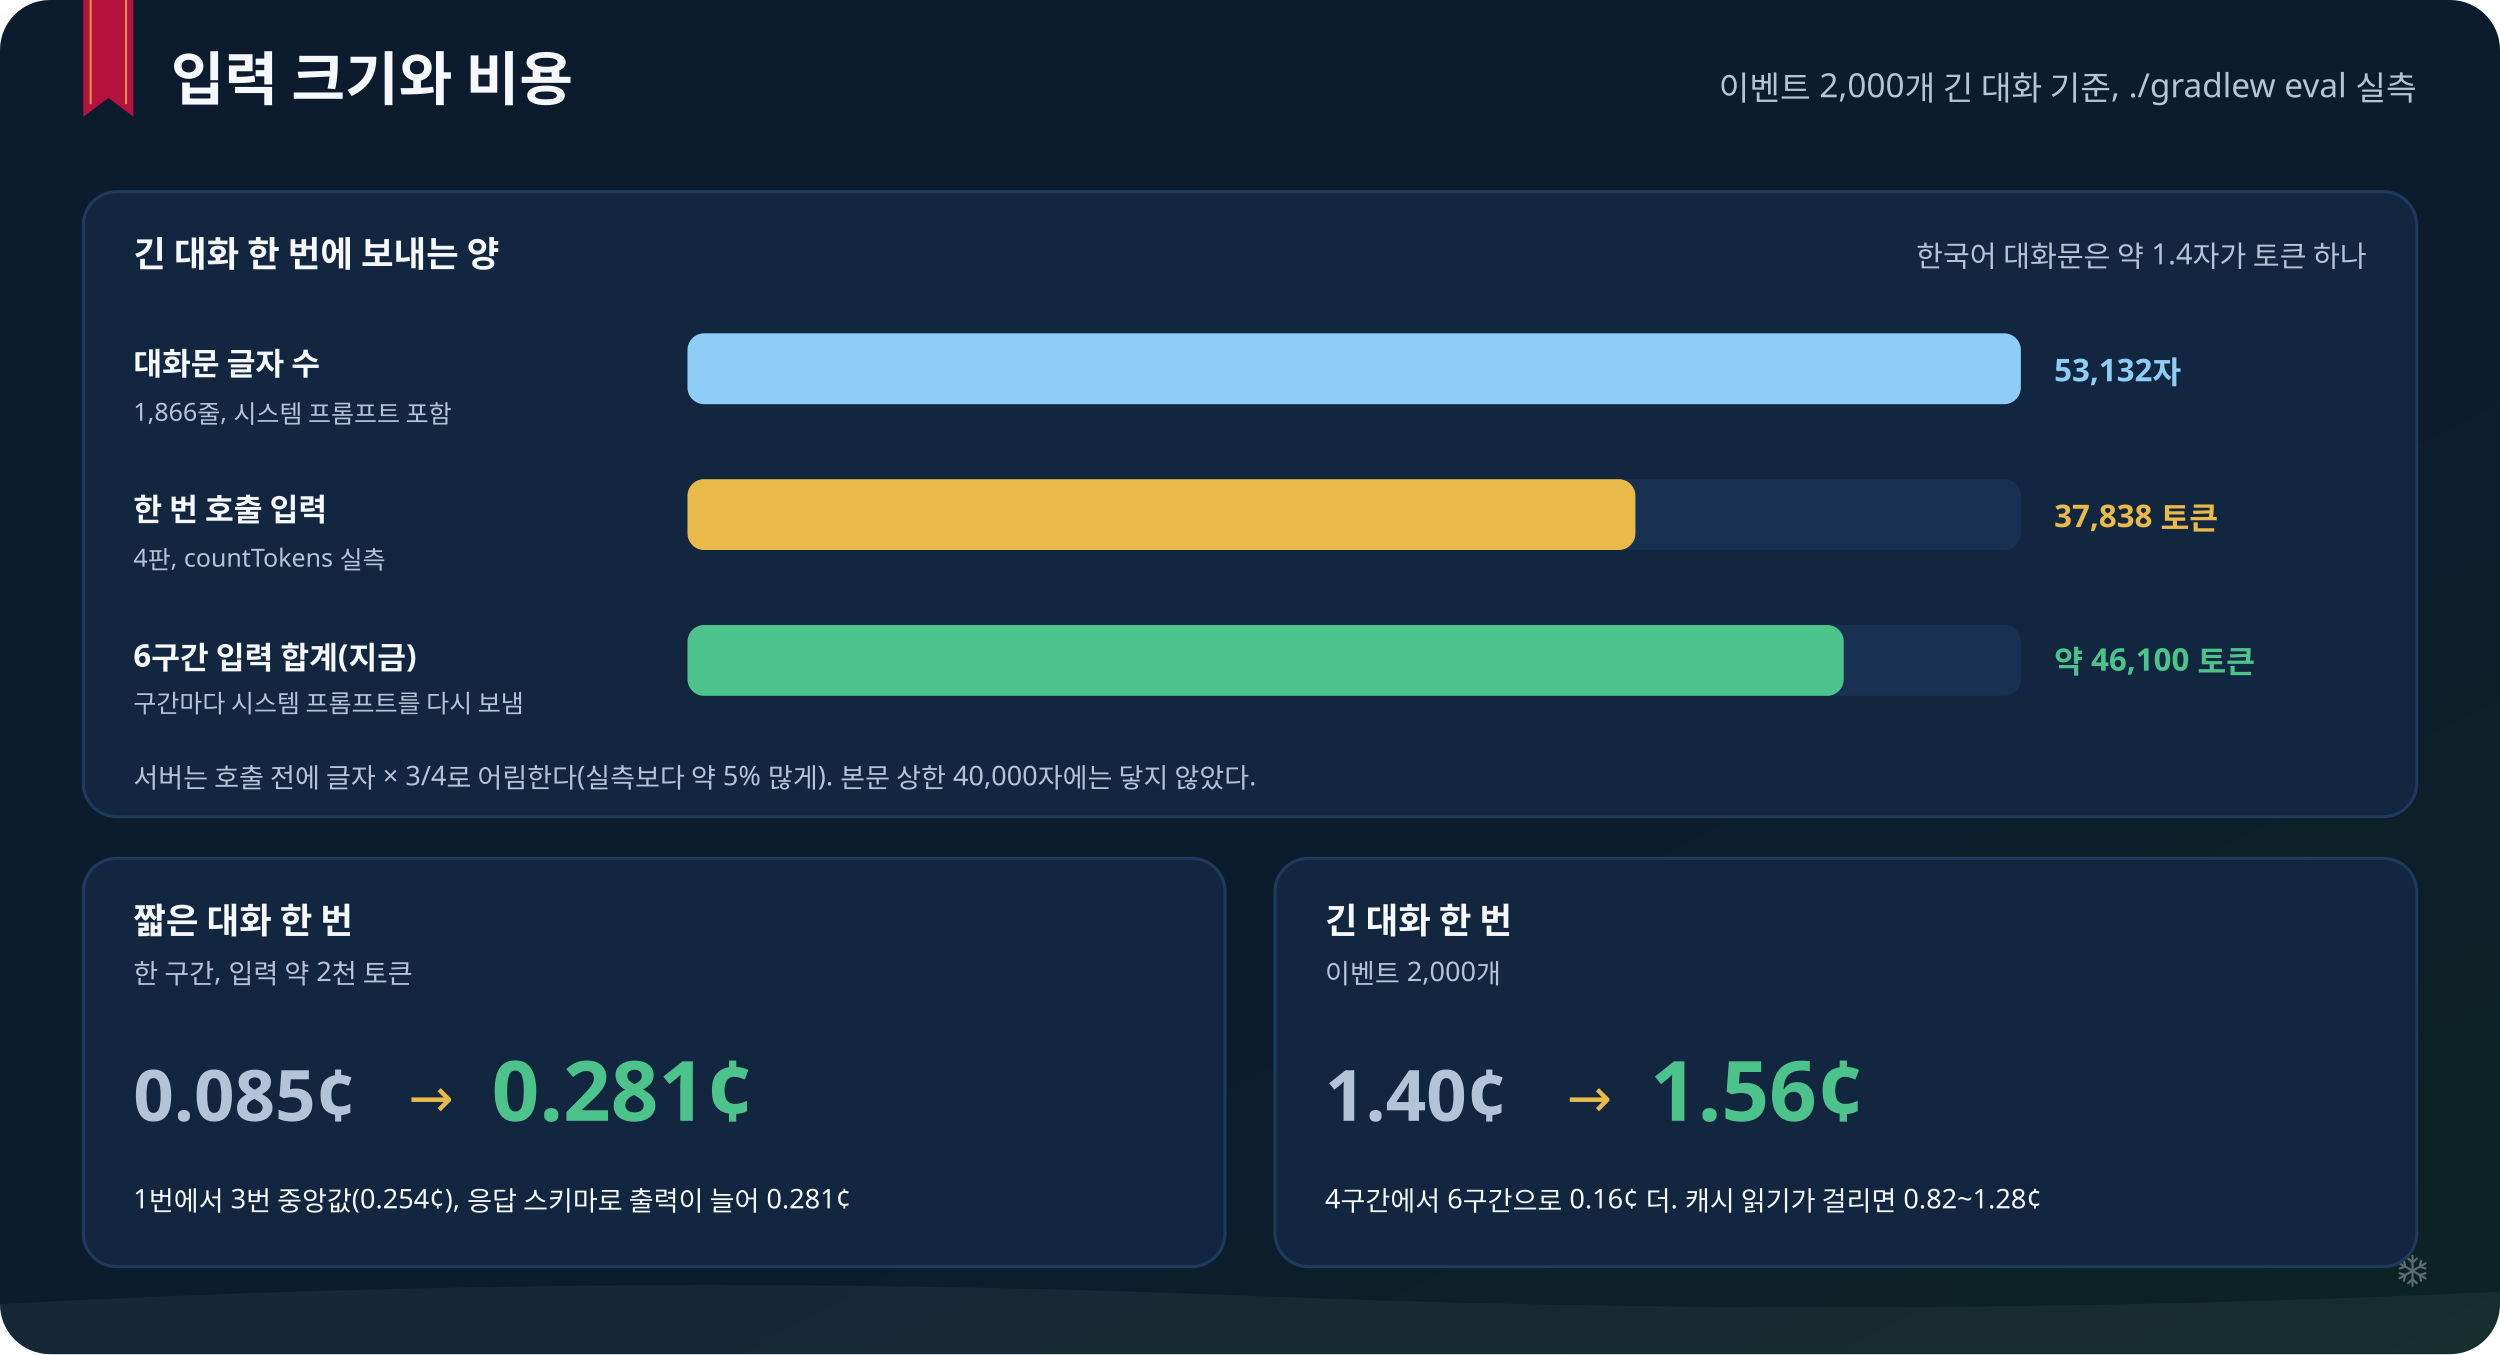
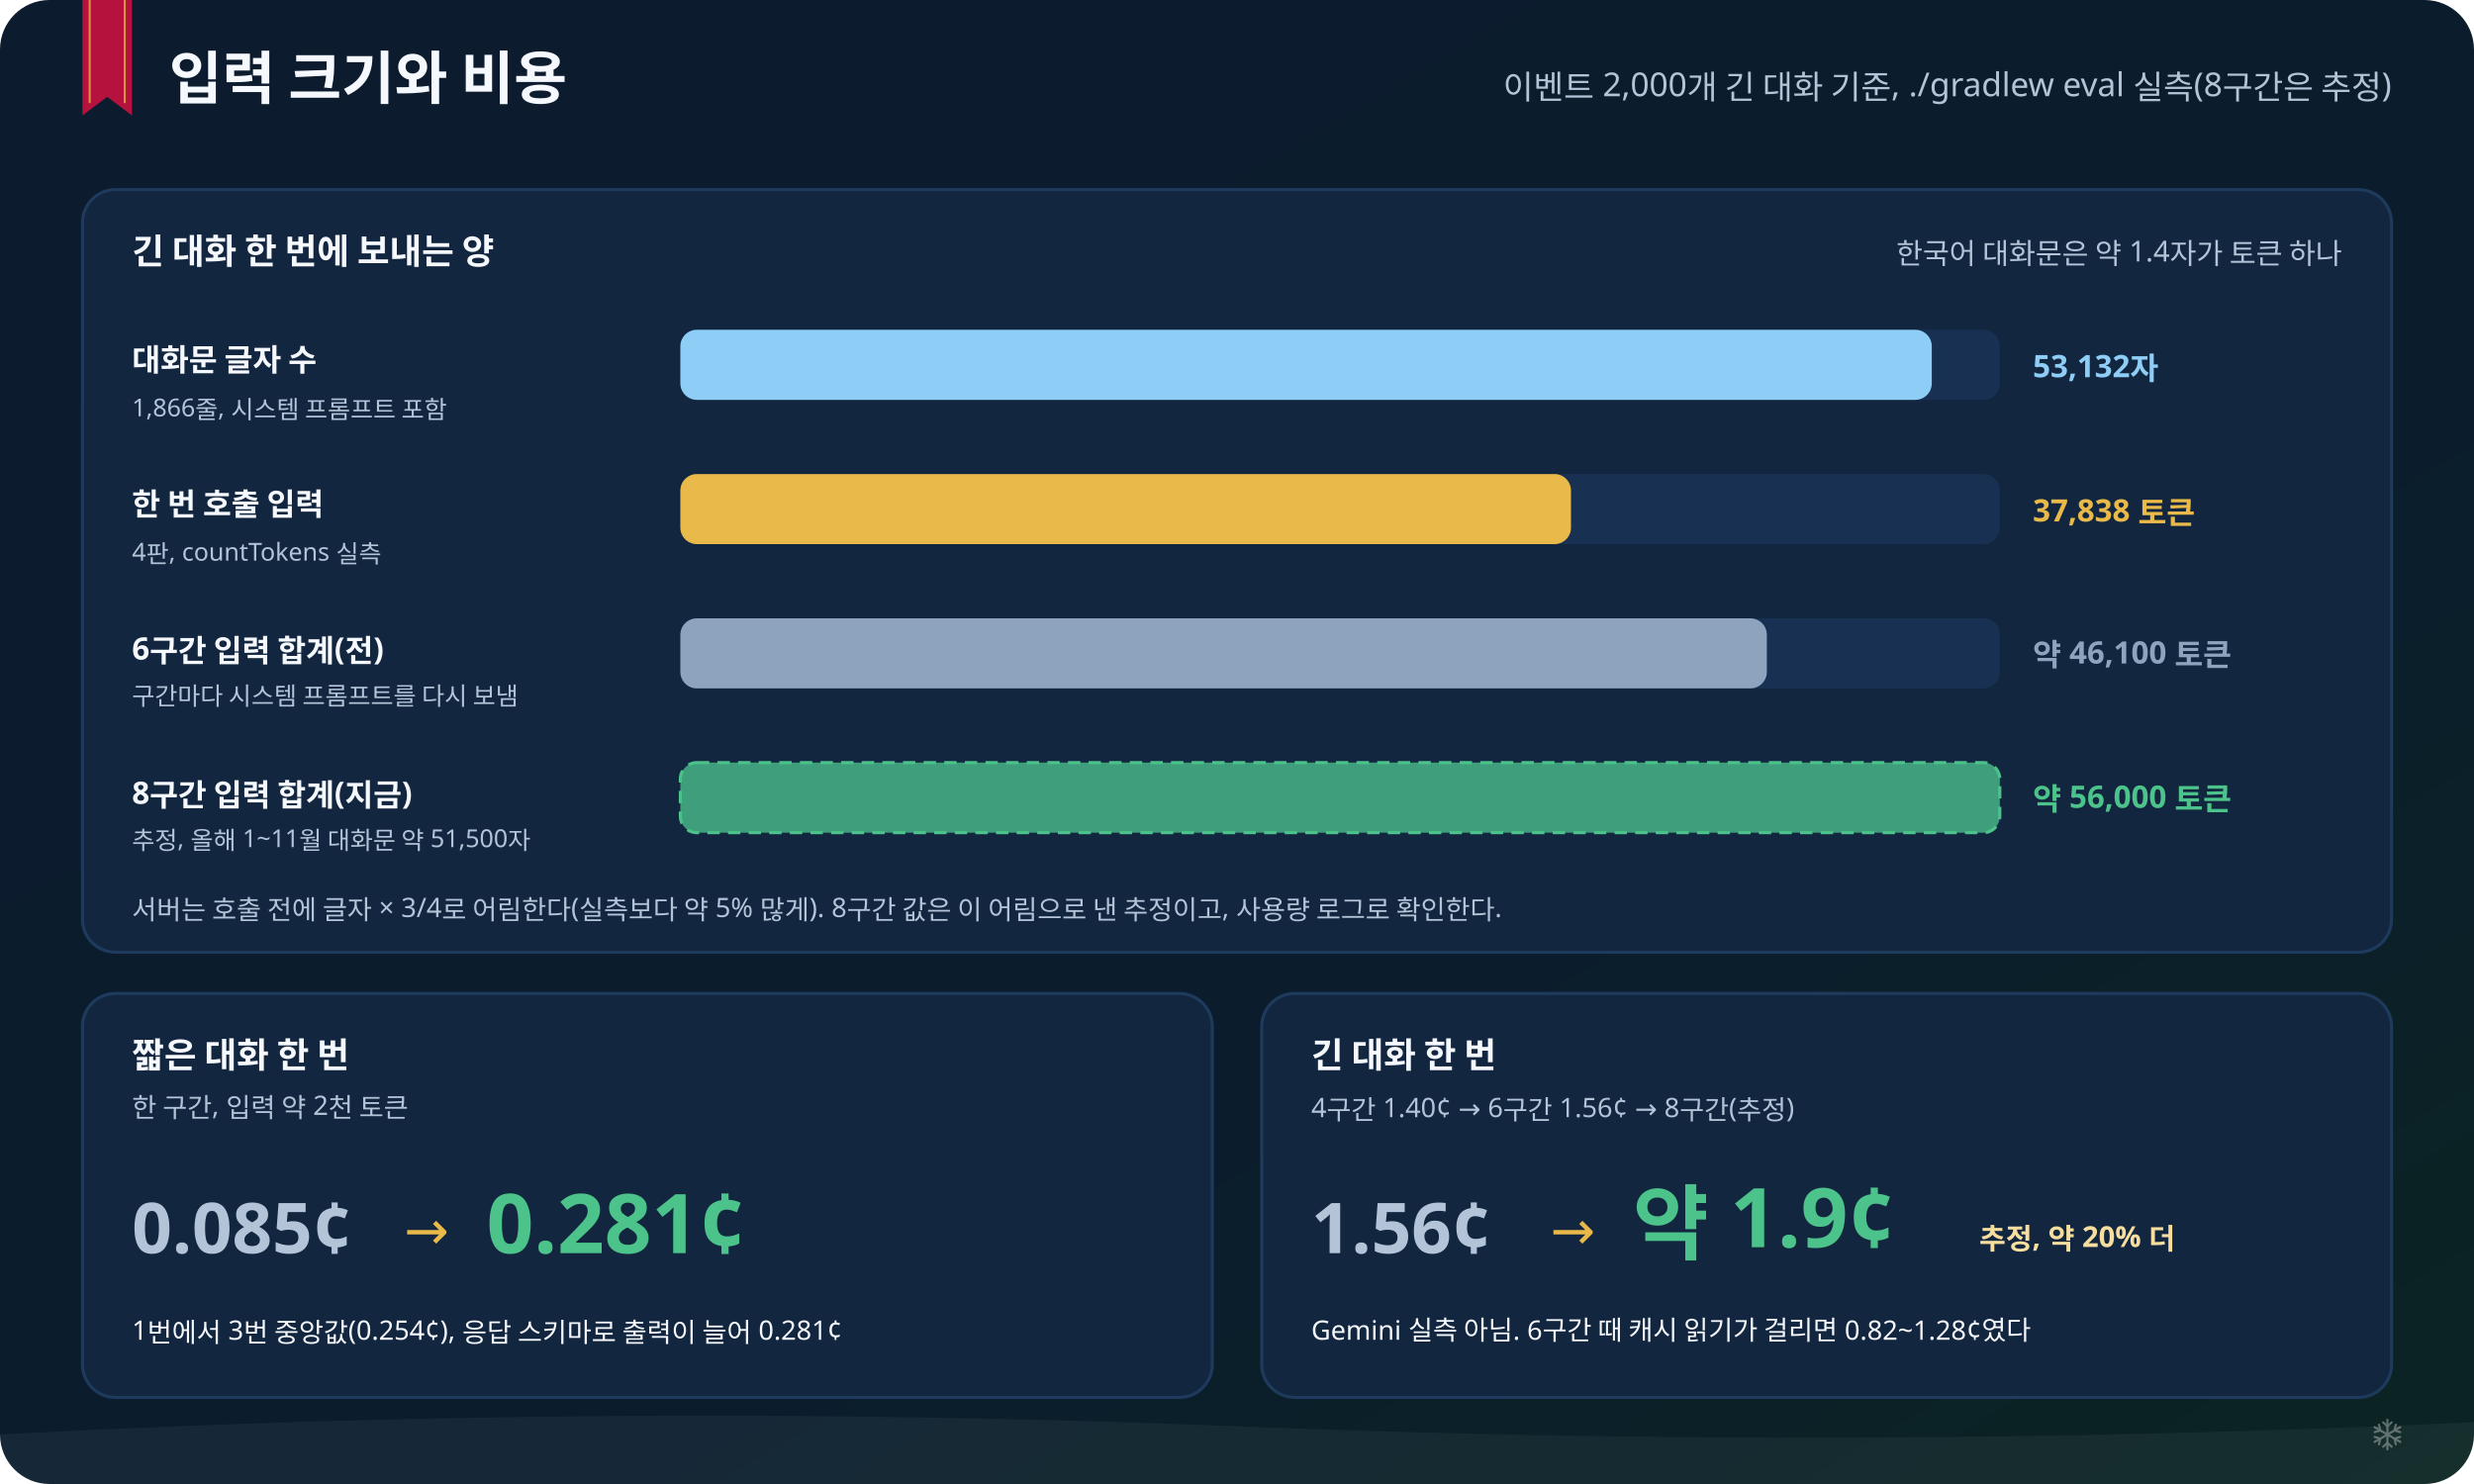
- <svg xmlns="http://www.w3.org/2000/svg" xmlns:xlink="http://www.w3.org/1999/xlink" viewBox="0 0 1200 650" width="1200" height="650" role="img" aria-label="이벤트 2,000개 긴 대화: 대화문 1,866줄, 시스템 프롬프트 포함 53,132자가 한 번 호출 37,838 입력 토큰(실측)이었고, 지금 6구간은 약 46,100 토큰이다. 분석 한 번 비용은 짧은 대화 0.085센트(1번)에서 0.254센트(3번 중앙값), 응답 스키마 뒤 0.281센트, 긴 대화 약 1.40센트(4구간)에서 약 1.56센트(6구간)이고 캐시 읽기가 걸리면 0.82~1.28센트다">
+ <svg xmlns="http://www.w3.org/2000/svg" xmlns:xlink="http://www.w3.org/1999/xlink" viewBox="0 0 1200 720" width="1200" height="720" role="img" aria-label="이벤트 2,000개 긴 대화: 대화문 1,866줄, 시스템 프롬프트 포함 53,132자가 한 번 호출 37,838 입력 토큰(실측)이었고, 6구간은 약 46,100 토큰이었다. 지금 8구간은 올해 대화문 기준 약 56,000 토큰으로 추정한다. 분석 한 번 비용은 짧은 대화 0.085센트(1번)에서 0.254센트(3번 중앙값), 응답 스키마 뒤 0.281센트, 긴 대화 약 1.40센트(4구간)에서 약 1.56센트(6구간)를 거쳐 약 1.9센트(8구간, 추정)이고, 6구간 때 캐시 읽기가 걸리면 0.82~1.28센트였다">
  <defs>
    <linearGradient id="bg" x1="0" y1="0" x2="1" y2="1">
      <stop offset="0" stop-color="#0C1B2E" />
      <stop offset="0.62" stop-color="#0B1D2D" />
      <stop offset="1" stop-color="#0B2422" />
    </linearGradient>
    <marker id="arr" viewBox="0 0 10 10" refX="9" refY="5" markerWidth="7" markerHeight="7" orient="auto">
      <path d="M0,0 L10,5 L0,10 z" fill="#B4C4D8" />
    </marker>
    <marker id="arrLater" viewBox="0 0 10 10" refX="9" refY="5" markerWidth="7" markerHeight="7" orient="auto">
      <path d="M0,0 L10,5 L0,10 z" fill="#8DA3BE" />
    </marker>
    <symbol id="flake" viewBox="-10 -10 20 20" overflow="visible">
      <g fill="none" stroke-width="1.3" stroke-linecap="round">
        <g transform="rotate(0)">
          <path d="M0,-9 V9" />
          <path d="M-2.6,-7.4 L0,-5 L2.6,-7.4" />
          <path d="M-2.6,7.4 L0,5 L2.6,7.4" />
        </g>
        <g transform="rotate(60)">
          <path d="M0,-9 V9" />
          <path d="M-2.6,-7.4 L0,-5 L2.6,-7.4" />
          <path d="M-2.6,7.4 L0,5 L2.6,7.4" />
        </g>
        <g transform="rotate(120)">
          <path d="M0,-9 V9" />
          <path d="M-2.6,-7.4 L0,-5 L2.6,-7.4" />
          <path d="M-2.6,7.4 L0,5 L2.6,7.4" />
        </g>
      </g>
    </symbol>
    <style>
      text { font-family: 'Pretendard', 'Apple SD Gothic Neo', 'Malgun Gothic', 'Noto Sans KR', 'Segoe UI', system-ui, sans-serif; }
      text:not([fill]) { fill: #F5F8FC; }
      .card { fill: #12263F; stroke: #1E3A5C; stroke-width: 1.5; }
      .inner { fill: #183152; stroke: #2B4A70; stroke-width: 1; }
      .ghost { fill: #0C1B2E; stroke: #8DA3BE; stroke-width: 1.5; stroke-dasharray: 6 5; }
      .dev { fill: #0E3328; stroke: #134236; stroke-width: 1.5; }
      .h { font-size: 17px; font-weight: 700; }
      .s { font-size: 14px; fill: #B4C4D8; }
      .code { font-family: ui-monospace, 'SF Mono', 'D2Coding', Consolas, 'Liberation Mono', monospace; font-size: 14px; fill: #8ECDF5; }
      .line { stroke: #B4C4D8; stroke-width: 2; fill: none; }
      .later { stroke: #8DA3BE; stroke-width: 2; fill: none; stroke-dasharray: 6 5; }
      
    </style>
  </defs>
-   <rect width="1200" height="650" rx="24" fill="url(#bg)" />
-   <path d="M0,626 Q300,610 600,622 T1200,620 V626 A24,24 0 0 1 1176,650 H24 A24,24 0 0 1 0,626 z" fill="#F5F8FC" opacity="0.05" />
+   <rect width="1200" height="720" rx="24" fill="url(#bg)" />
+   <path d="M0,696 Q300,680 600,692 T1200,690 V696 A24,24 0 0 1 1176,720 H24 A24,24 0 0 1 0,696 z" fill="#F5F8FC" opacity="0.05" />
  <g fill="#F5F8FC">
    <circle cx="968" cy="198" r="0.9" opacity="0.4" />
    <circle cx="868" cy="546" r="1.5" opacity="0.3" />
    <circle cx="290" cy="111" r="0.9" opacity="0.3" />
    <circle cx="982" cy="115" r="1.2" opacity="0.3" />
    <circle cx="648" cy="543" r="0.9" opacity="0.3" />
    <circle cx="683" cy="103" r="0.9" opacity="0.4" />
    <circle cx="494" cy="488" r="1.5" opacity="0.45" />
  </g>
  <path d="M40,0 H64 V56 L52,47 L40,56 z" fill="#B5123E" />
  <path d="M43.5,0 V50 M60.5,0 V50" stroke="#E9B949" stroke-width="1" opacity="0.75" />
  <text x="82" y="48" font-size="28" font-weight="800">입력 크기와 비용</text>
-   <text x="1160" y="48" text-anchor="end" font-size="16" fill="#B4C4D8">이벤트 2,000개 긴 대화 기준, ./gradlew eval 실측</text>
-   <use href="#flake" xlink:href="#flake" x="1150" y="602" width="16" height="16" stroke="#F5F8FC" opacity="0.35" />
-   <rect class="card" x="40" y="92" width="1120" height="300" rx="16" />
+   <text x="1160" y="48" text-anchor="end" font-size="16" fill="#B4C4D8">이벤트 2,000개 긴 대화 기준, ./gradlew eval 실측(8구간은 추정)</text>
+   <use href="#flake" xlink:href="#flake" x="1150" y="688" width="16" height="16" stroke="#F5F8FC" opacity="0.35" />
+   <rect class="card" x="40" y="92" width="1120" height="370" rx="16" />
  <text x="64" y="128" class="h">긴 대화 한 번에 보내는 양</text>
  <text x="1136" y="128" text-anchor="end" font-size="14" fill="#B4C4D8">한국어 대화문은 약 1.4자가 토큰 하나</text>
  <text x="64" y="180" font-size="15" font-weight="700">대화문 글자 수</text>
  <text x="64" y="202" font-size="12" fill="#B4C4D8">1,866줄, 시스템 프롬프트 포함</text>
  <rect x="330" y="160" width="640" height="34" rx="8" fill="#183152" />
-   <rect x="330" y="160" width="640" height="34" rx="8" fill="#8ECDF5" />
+   <rect x="330" y="160" width="607" height="34" rx="8" fill="#8ECDF5" />
  <text x="986" y="183" font-size="15" font-weight="700" fill="#8ECDF5">53,132자</text>
  <text x="64" y="250" font-size="15" font-weight="700">한 번 호출 입력</text>
  <text x="64" y="272" font-size="12" fill="#B4C4D8">4판, countTokens 실측</text>
  <rect x="330" y="230" width="640" height="34" rx="8" fill="#183152" />
-   <rect x="330" y="230" width="455" height="34" rx="8" fill="#E9B949" />
+   <rect x="330" y="230" width="432" height="34" rx="8" fill="#E9B949" />
  <text x="986" y="253" font-size="15" font-weight="700" fill="#E9B949">37,838 토큰</text>
-   <text x="64" y="320" font-size="15" font-weight="700">6구간 입력 합계(지금)</text>
+   <text x="64" y="320" font-size="15" font-weight="700">6구간 입력 합계(전)</text>
  <text x="64" y="342" font-size="12" fill="#B4C4D8">구간마다 시스템 프롬프트를 다시 보냄</text>
  <rect x="330" y="300" width="640" height="34" rx="8" fill="#183152" />
-   <rect x="330" y="300" width="555" height="34" rx="8" fill="#4CC38A" />
-   <text x="986" y="323" font-size="15" font-weight="700" fill="#4CC38A">약 46,100 토큰</text>
-   <text x="64" y="378" font-size="13" fill="#B4C4D8">서버는 호출 전에 글자 × 3/4로 어림한다(실측보다 약 5% 많게). 본문 상한 40,000자에는 닿지 않았다.</text>
-   <rect class="card" x="40" y="412" width="548" height="196" rx="16" />
-   <text x="64" y="448" class="h">짧은 대화 한 번</text>
-   <text x="64" y="472" font-size="13" fill="#B4C4D8">한 구간, 입력 약 2천 토큰</text>
-   <text x="64" y="538" font-size="34" font-weight="800" fill="#B4C4D8">0.085¢</text>
-   <text x="196" y="536" font-size="26" fill="#E9B949">→</text>
-   <text x="236" y="538" font-size="40" font-weight="800" fill="#4CC38A">0.281¢</text>
-   <text x="64" y="580" font-size="13" fill="#F5F8FC">1번에서 3번 중앙값(0.254¢), 응답 스키마로 출력이 늘어 0.281¢</text>
-   <rect class="card" x="612" y="412" width="548" height="196" rx="16" />
-   <text x="636" y="448" class="h">긴 대화 한 번</text>
-   <text x="636" y="472" font-size="13" fill="#B4C4D8">이벤트 2,000개</text>
-   <text x="636" y="538" font-size="34" font-weight="800" fill="#B4C4D8">1.40¢</text>
-   <text x="752" y="536" font-size="26" fill="#E9B949">→</text>
-   <text x="792" y="538" font-size="40" font-weight="800" fill="#4CC38A">1.56¢</text>
-   <text x="636" y="580" font-size="13" fill="#F5F8FC">4구간에서 6구간으로 0.16¢ 더. 캐시 읽기가 걸리면 0.82~1.28¢</text>
+   <rect x="330" y="300" width="527" height="34" rx="8" fill="#8DA3BE" />
+   <text x="986" y="323" font-size="15" font-weight="700" fill="#8DA3BE">약 46,100 토큰</text>
+   <text x="64" y="390" font-size="15" font-weight="700">8구간 입력 합계(지금)</text>
+   <text x="64" y="412" font-size="12" fill="#B4C4D8">추정, 올해 1~11월 대화문 약 51,500자</text>
+   <rect x="330" y="370" width="640" height="34" rx="8" fill="#183152" />
+   <rect x="330" y="370" width="640" height="34" rx="8" fill="#4CC38A" fill-opacity="0.75" stroke="#4CC38A" stroke-width="1.5" stroke-dasharray="6 4" />
+   <text x="986" y="393" font-size="15" font-weight="700" fill="#4CC38A">약 56,000 토큰</text>
+   <text x="64" y="446" font-size="13" fill="#B4C4D8">서버는 호출 전에 글자 × 3/4로 어림한다(실측보다 약 5% 많게). 8구간 값은 이 어림으로 낸 추정이고, 사용량 로그로 확인한다.</text>
+   <rect class="card" x="40" y="482" width="548" height="196" rx="16" />
+   <text x="64" y="518" class="h">짧은 대화 한 번</text>
+   <text x="64" y="542" font-size="13" fill="#B4C4D8">한 구간, 입력 약 2천 토큰</text>
+   <text x="64" y="608" font-size="34" font-weight="800" fill="#B4C4D8">0.085¢</text>
+   <text x="196" y="606" font-size="26" fill="#E9B949">→</text>
+   <text x="236" y="608" font-size="40" font-weight="800" fill="#4CC38A">0.281¢</text>
+   <text x="64" y="650" font-size="13" fill="#F5F8FC">1번에서 3번 중앙값(0.254¢), 응답 스키마로 출력이 늘어 0.281¢</text>
+   <rect class="card" x="612" y="482" width="548" height="196" rx="16" />
+   <text x="636" y="518" class="h">긴 대화 한 번</text>
+   <text x="636" y="542" font-size="13" fill="#B4C4D8">4구간 1.40¢ → 6구간 1.56¢ → 8구간(추정)</text>
+   <text x="636" y="608" font-size="34" font-weight="800" fill="#B4C4D8">1.56¢</text>
+   <text x="752" y="606" font-size="26" fill="#E9B949">→</text>
+   <text x="792" y="608" font-size="40" font-weight="800" fill="#4CC38A">약 1.9¢</text>
+   <text x="960" y="606" font-size="14" font-weight="700" fill="#F7DE9F">추정, 약 20% 더</text>
+   <text x="636" y="650" font-size="13" fill="#F5F8FC">Gemini 실측 아님. 6구간 때 캐시 읽기가 걸리면 0.82~1.28¢였다</text>
</svg>
